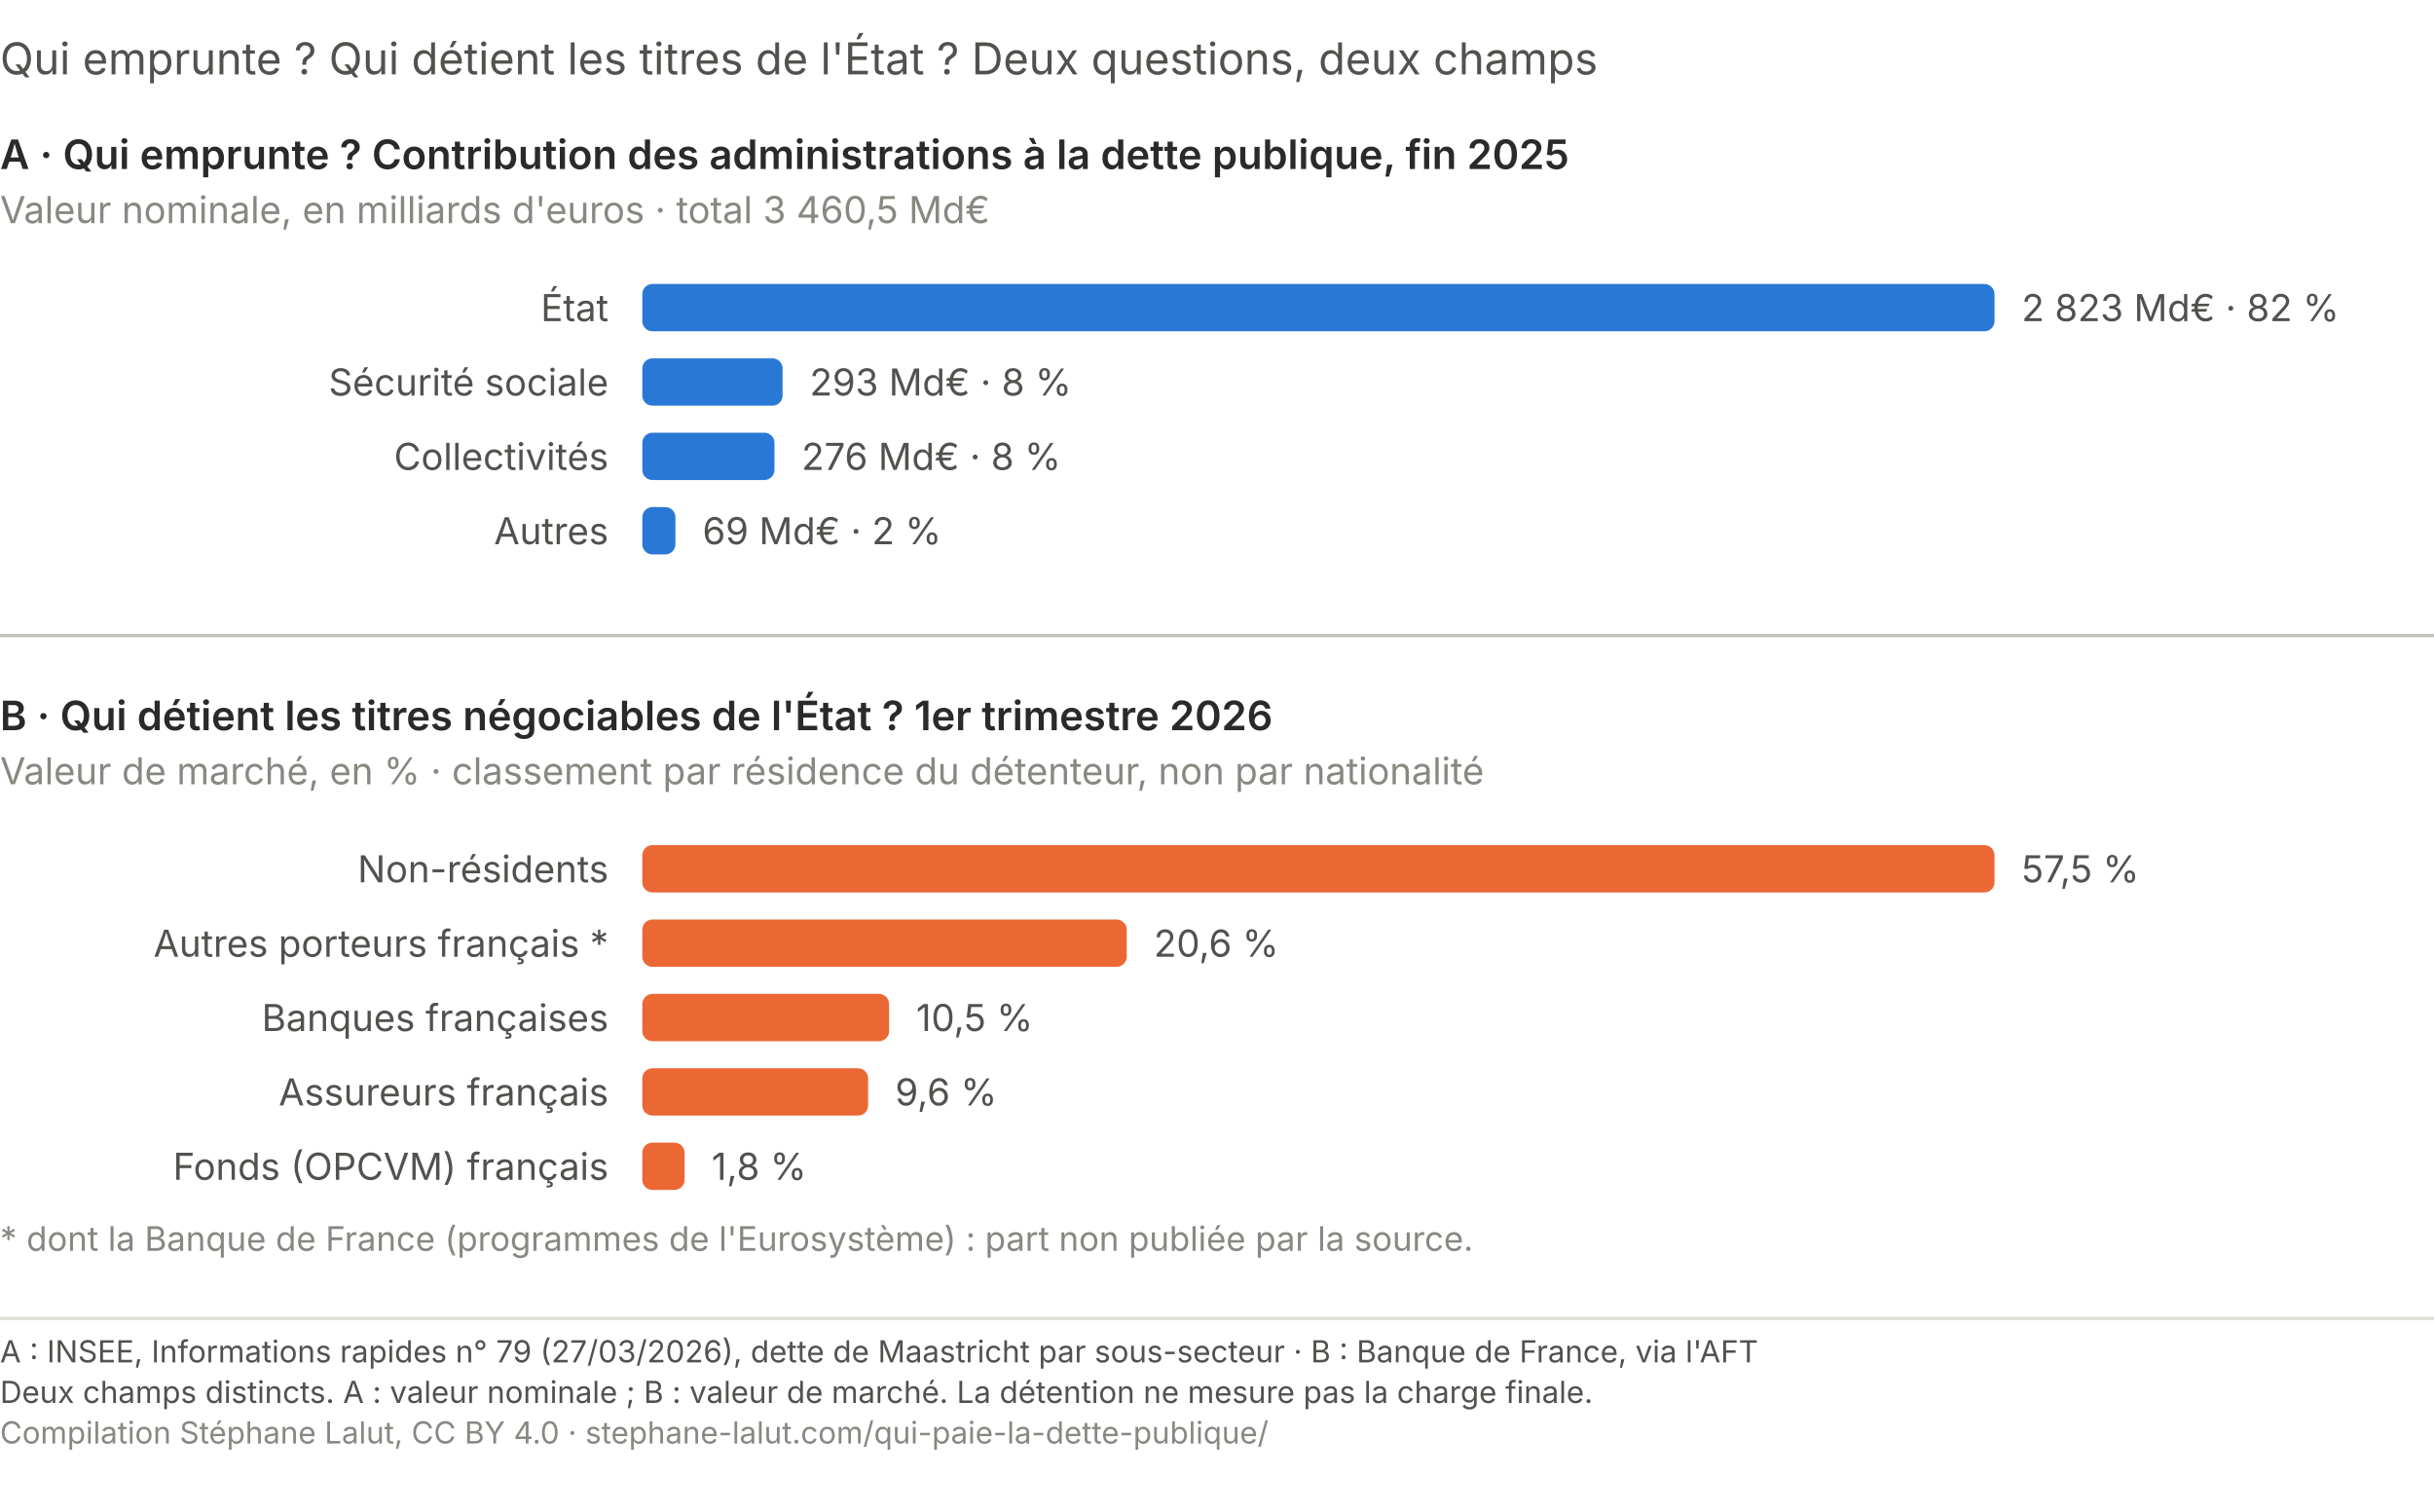
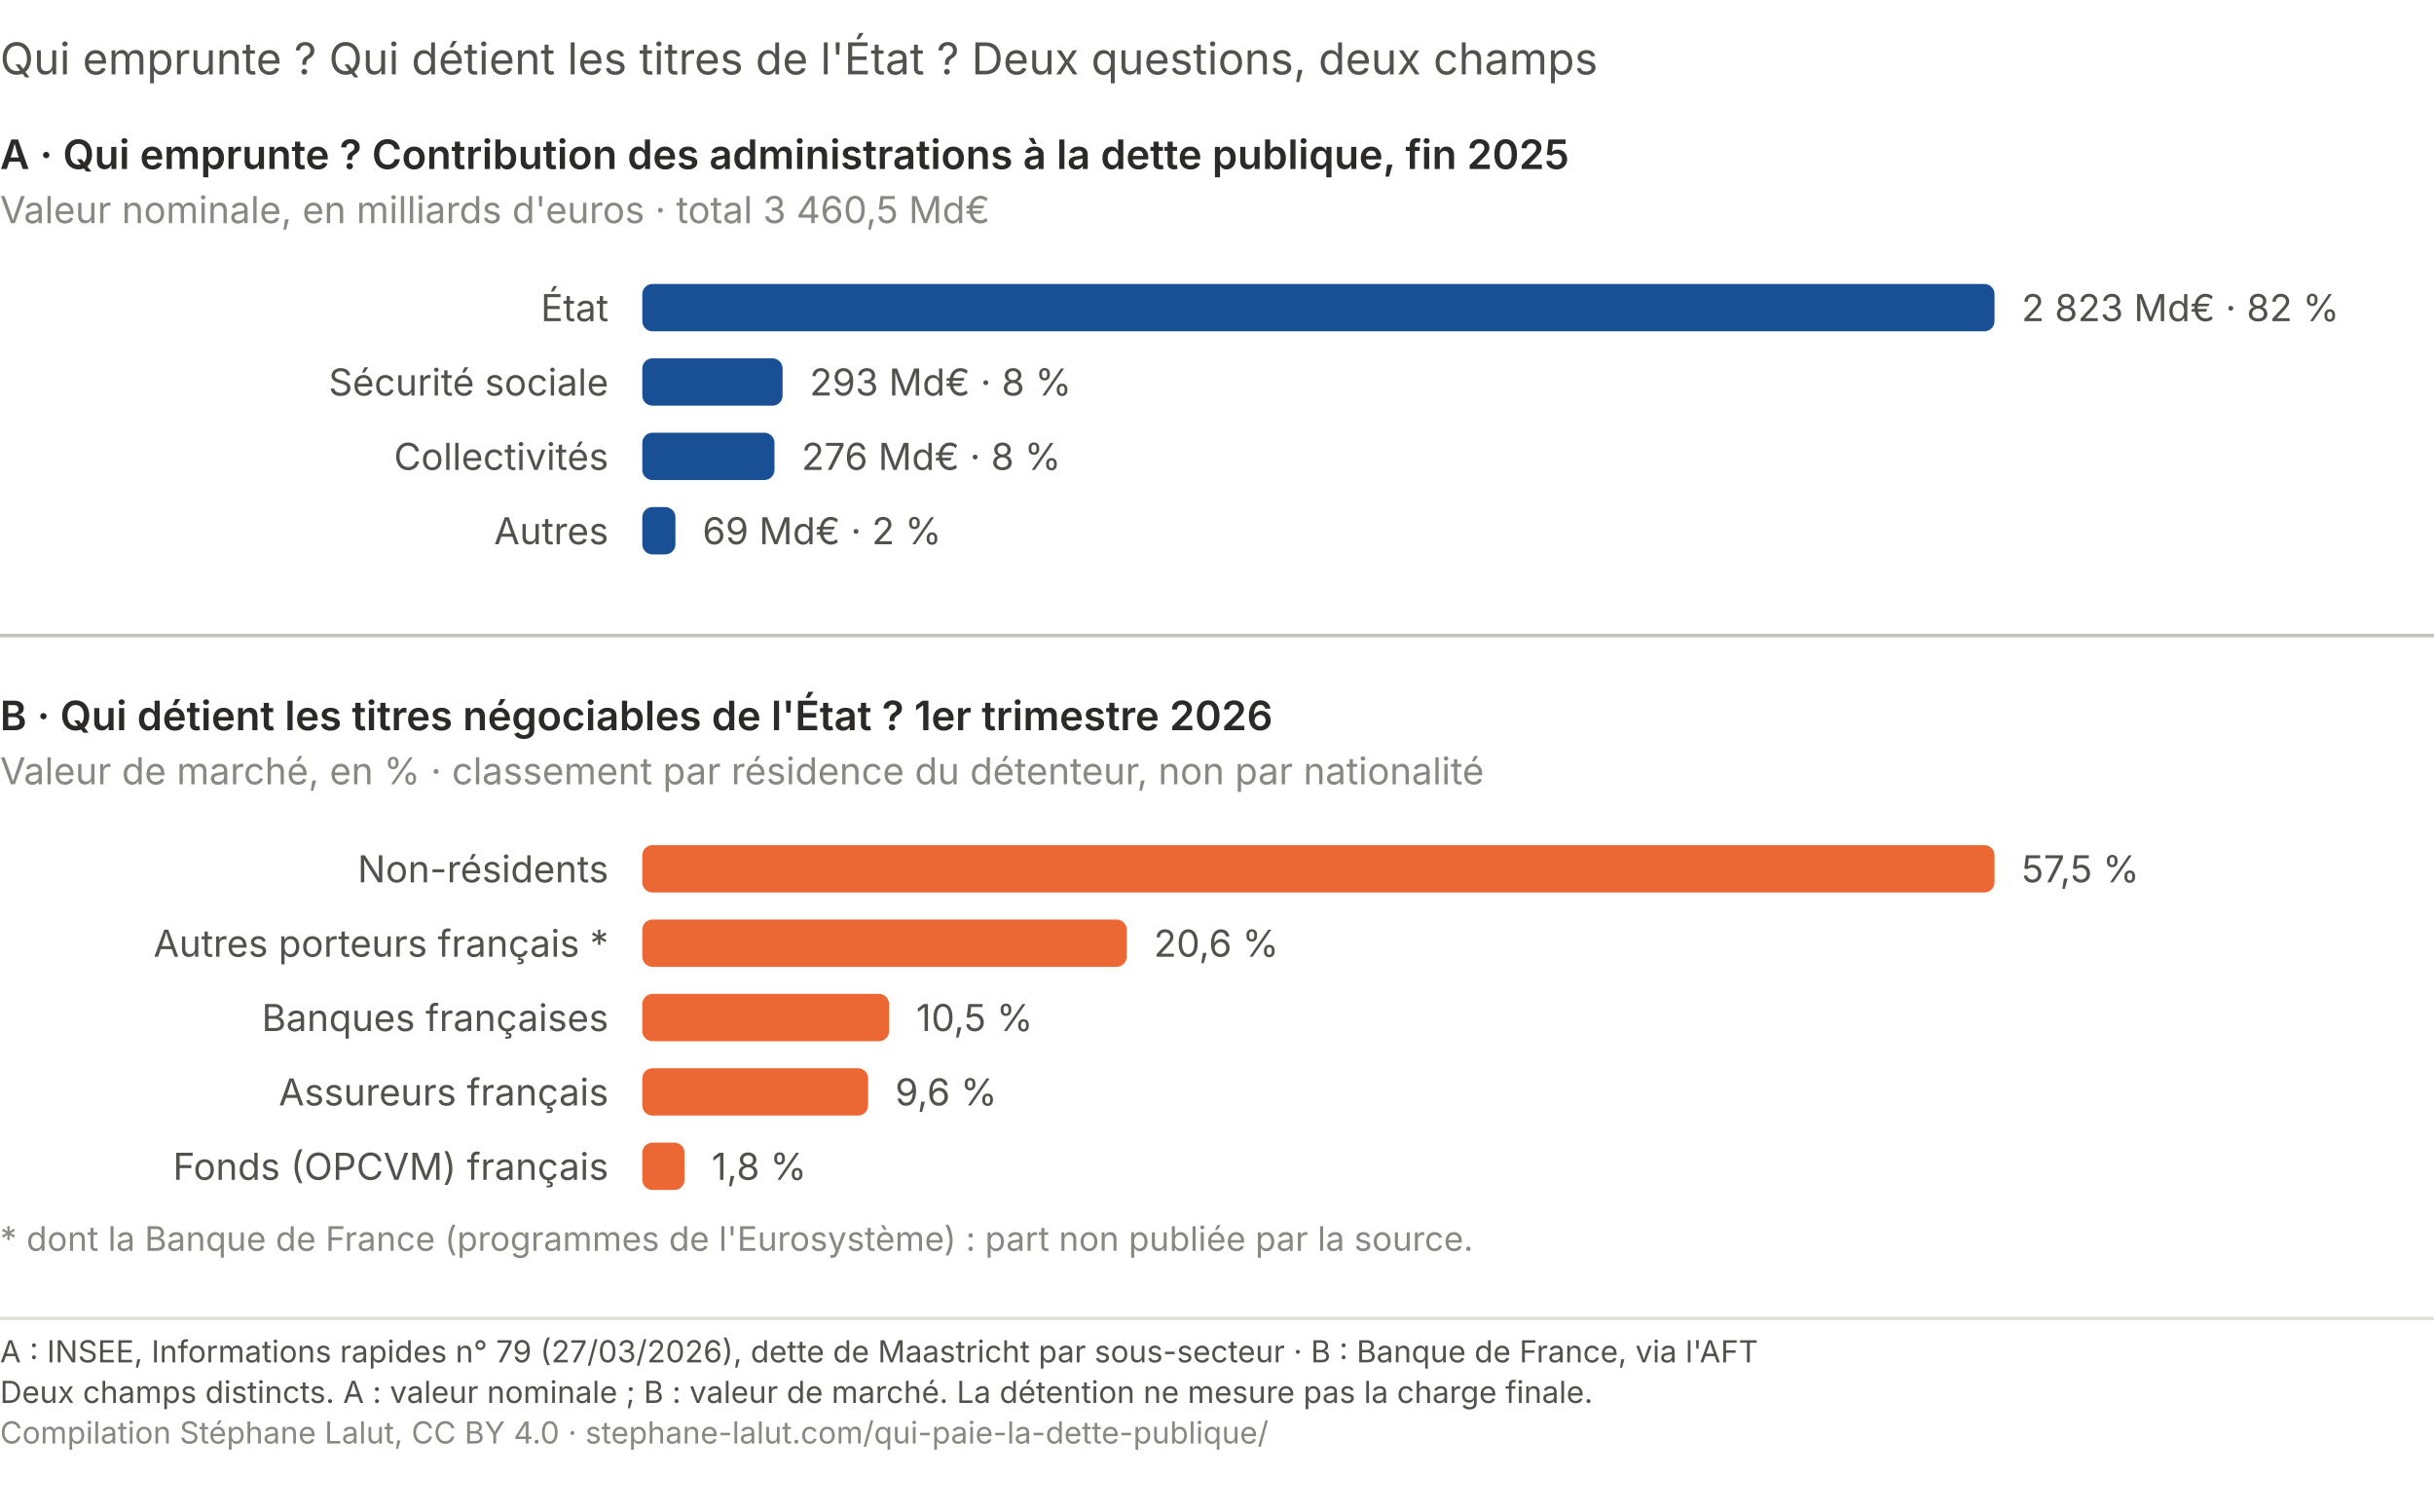
<svg xmlns="http://www.w3.org/2000/svg" viewBox="0 0 720 447" role="img" aria-labelledby="qp-det-t qp-det-d" font-family="system-ui, -apple-system, Segoe UI, sans-serif">
  <text x="0.0" y="22.0" font-size="13" fill="#52514e" text-anchor="start">Qui emprunte ? Qui détient les titres de l'État ? Deux questions, deux champs</text>
  <text x="0.0" y="50.0" font-size="12" fill="#2b2a28" text-anchor="start" font-weight="600">A · Qui emprunte ? Contribution des administrations à la dette publique, fin 2025</text>
  <text x="0.0" y="66.0" font-size="11" fill="#898781" text-anchor="start">Valeur nominale, en milliards d'euros · total 3 460,5 Md€</text>
  <text x="180.0" y="95.0" font-size="11" fill="#52514e" text-anchor="end">État</text>
-   <rect x="190" y="84.0" width="400.0" height="14" rx="3" fill="#2a78d6" />
+   <rect x="190" y="84.0" width="400.0" height="14" rx="3" fill="#184f95" />
  <text x="598.0" y="95.0" font-size="11" fill="#52514e" text-anchor="start">2 823 Md€ · 82 %</text>
  <text x="180.0" y="117.0" font-size="11" fill="#52514e" text-anchor="end">Sécurité sociale</text>
-   <rect x="190" y="106.0" width="41.5" height="14" rx="3" fill="#2a78d6" />
+   <rect x="190" y="106.0" width="41.5" height="14" rx="3" fill="#184f95" />
  <text x="239.5" y="117.0" font-size="11" fill="#52514e" text-anchor="start">293 Md€ · 8 %</text>
  <text x="180.0" y="139.0" font-size="11" fill="#52514e" text-anchor="end">Collectivités</text>
-   <rect x="190" y="128.0" width="39.1" height="14" rx="3" fill="#2a78d6" />
+   <rect x="190" y="128.0" width="39.1" height="14" rx="3" fill="#184f95" />
  <text x="237.1" y="139.0" font-size="11" fill="#52514e" text-anchor="start">276 Md€ · 8 %</text>
  <text x="180.0" y="161.0" font-size="11" fill="#52514e" text-anchor="end">Autres</text>
-   <rect x="190" y="150.0" width="9.8" height="14" rx="3" fill="#2a78d6" />
+   <rect x="190" y="150.0" width="9.8" height="14" rx="3" fill="#184f95" />
  <text x="207.8" y="161.0" font-size="11" fill="#52514e" text-anchor="start">69 Md€ · 2 %</text>
  <line x1="0" y1="188.0" x2="720" y2="188.0" stroke="#c3c2b7" stroke-width="1" />
  <text x="0.0" y="216.0" font-size="12" fill="#2b2a28" text-anchor="start" font-weight="600">B · Qui détient les titres négociables de l'État ? 1er trimestre 2026</text>
  <text x="0.0" y="232.0" font-size="11" fill="#898781" text-anchor="start">Valeur de marché, en % · classement par résidence du détenteur, non par nationalité</text>
  <text x="180.0" y="261.0" font-size="11" fill="#52514e" text-anchor="end">Non-résidents</text>
  <rect x="190" y="250.0" width="400.0" height="14" rx="3" fill="#eb6834" />
  <text x="598.0" y="261.0" font-size="11" fill="#52514e" text-anchor="start">57,5 %</text>
  <text x="180.0" y="283.0" font-size="11" fill="#52514e" text-anchor="end">Autres porteurs français *</text>
  <rect x="190" y="272.0" width="143.3" height="14" rx="3" fill="#eb6834" />
  <text x="341.3" y="283.0" font-size="11" fill="#52514e" text-anchor="start">20,6 %</text>
  <text x="180.0" y="305.0" font-size="11" fill="#52514e" text-anchor="end">Banques françaises</text>
  <rect x="190" y="294.0" width="73.0" height="14" rx="3" fill="#eb6834" />
  <text x="271.0" y="305.0" font-size="11" fill="#52514e" text-anchor="start">10,5 %</text>
  <text x="180.0" y="327.0" font-size="11" fill="#52514e" text-anchor="end">Assureurs français</text>
  <rect x="190" y="316.0" width="66.8" height="14" rx="3" fill="#eb6834" />
  <text x="264.8" y="327.0" font-size="11" fill="#52514e" text-anchor="start">9,6 %</text>
  <text x="180.0" y="349.0" font-size="11" fill="#52514e" text-anchor="end">Fonds (OPCVM) français</text>
  <rect x="190" y="338.0" width="12.5" height="14" rx="3" fill="#eb6834" />
  <text x="210.5" y="349.0" font-size="11" fill="#52514e" text-anchor="start">1,8 %</text>
  <text x="0.0" y="370.0" font-size="10" fill="#898781" text-anchor="start">* dont la Banque de France (programmes de l'Eurosystème) : part non publiée par la source.</text>
  <line x1="0" y1="390.0" x2="720" y2="390.0" stroke="#e1e0d9" stroke-width="1" />
  <text x="0" y="403.0" font-family="system-ui, -apple-system, Segoe UI, sans-serif" font-size="9" fill="#52514e">A : INSEE, Informations rapides n° 79 (27/03/2026), dette de Maastricht par sous-secteur · B : Banque de France, via l'AFT</text>
  <text x="0" y="415.0" font-family="system-ui, -apple-system, Segoe UI, sans-serif" font-size="9" fill="#52514e">Deux champs distincts. A : valeur nominale ; B : valeur de marché. La détention ne mesure pas la charge finale.</text>
  <text x="0" y="427.0" font-family="system-ui, -apple-system, Segoe UI, sans-serif" font-size="9" fill="#898781">Compilation Stéphane Lalut, CC BY 4.0 · stephane-lalut.com/qui-paie-la-dette-publique/</text>
</svg>
